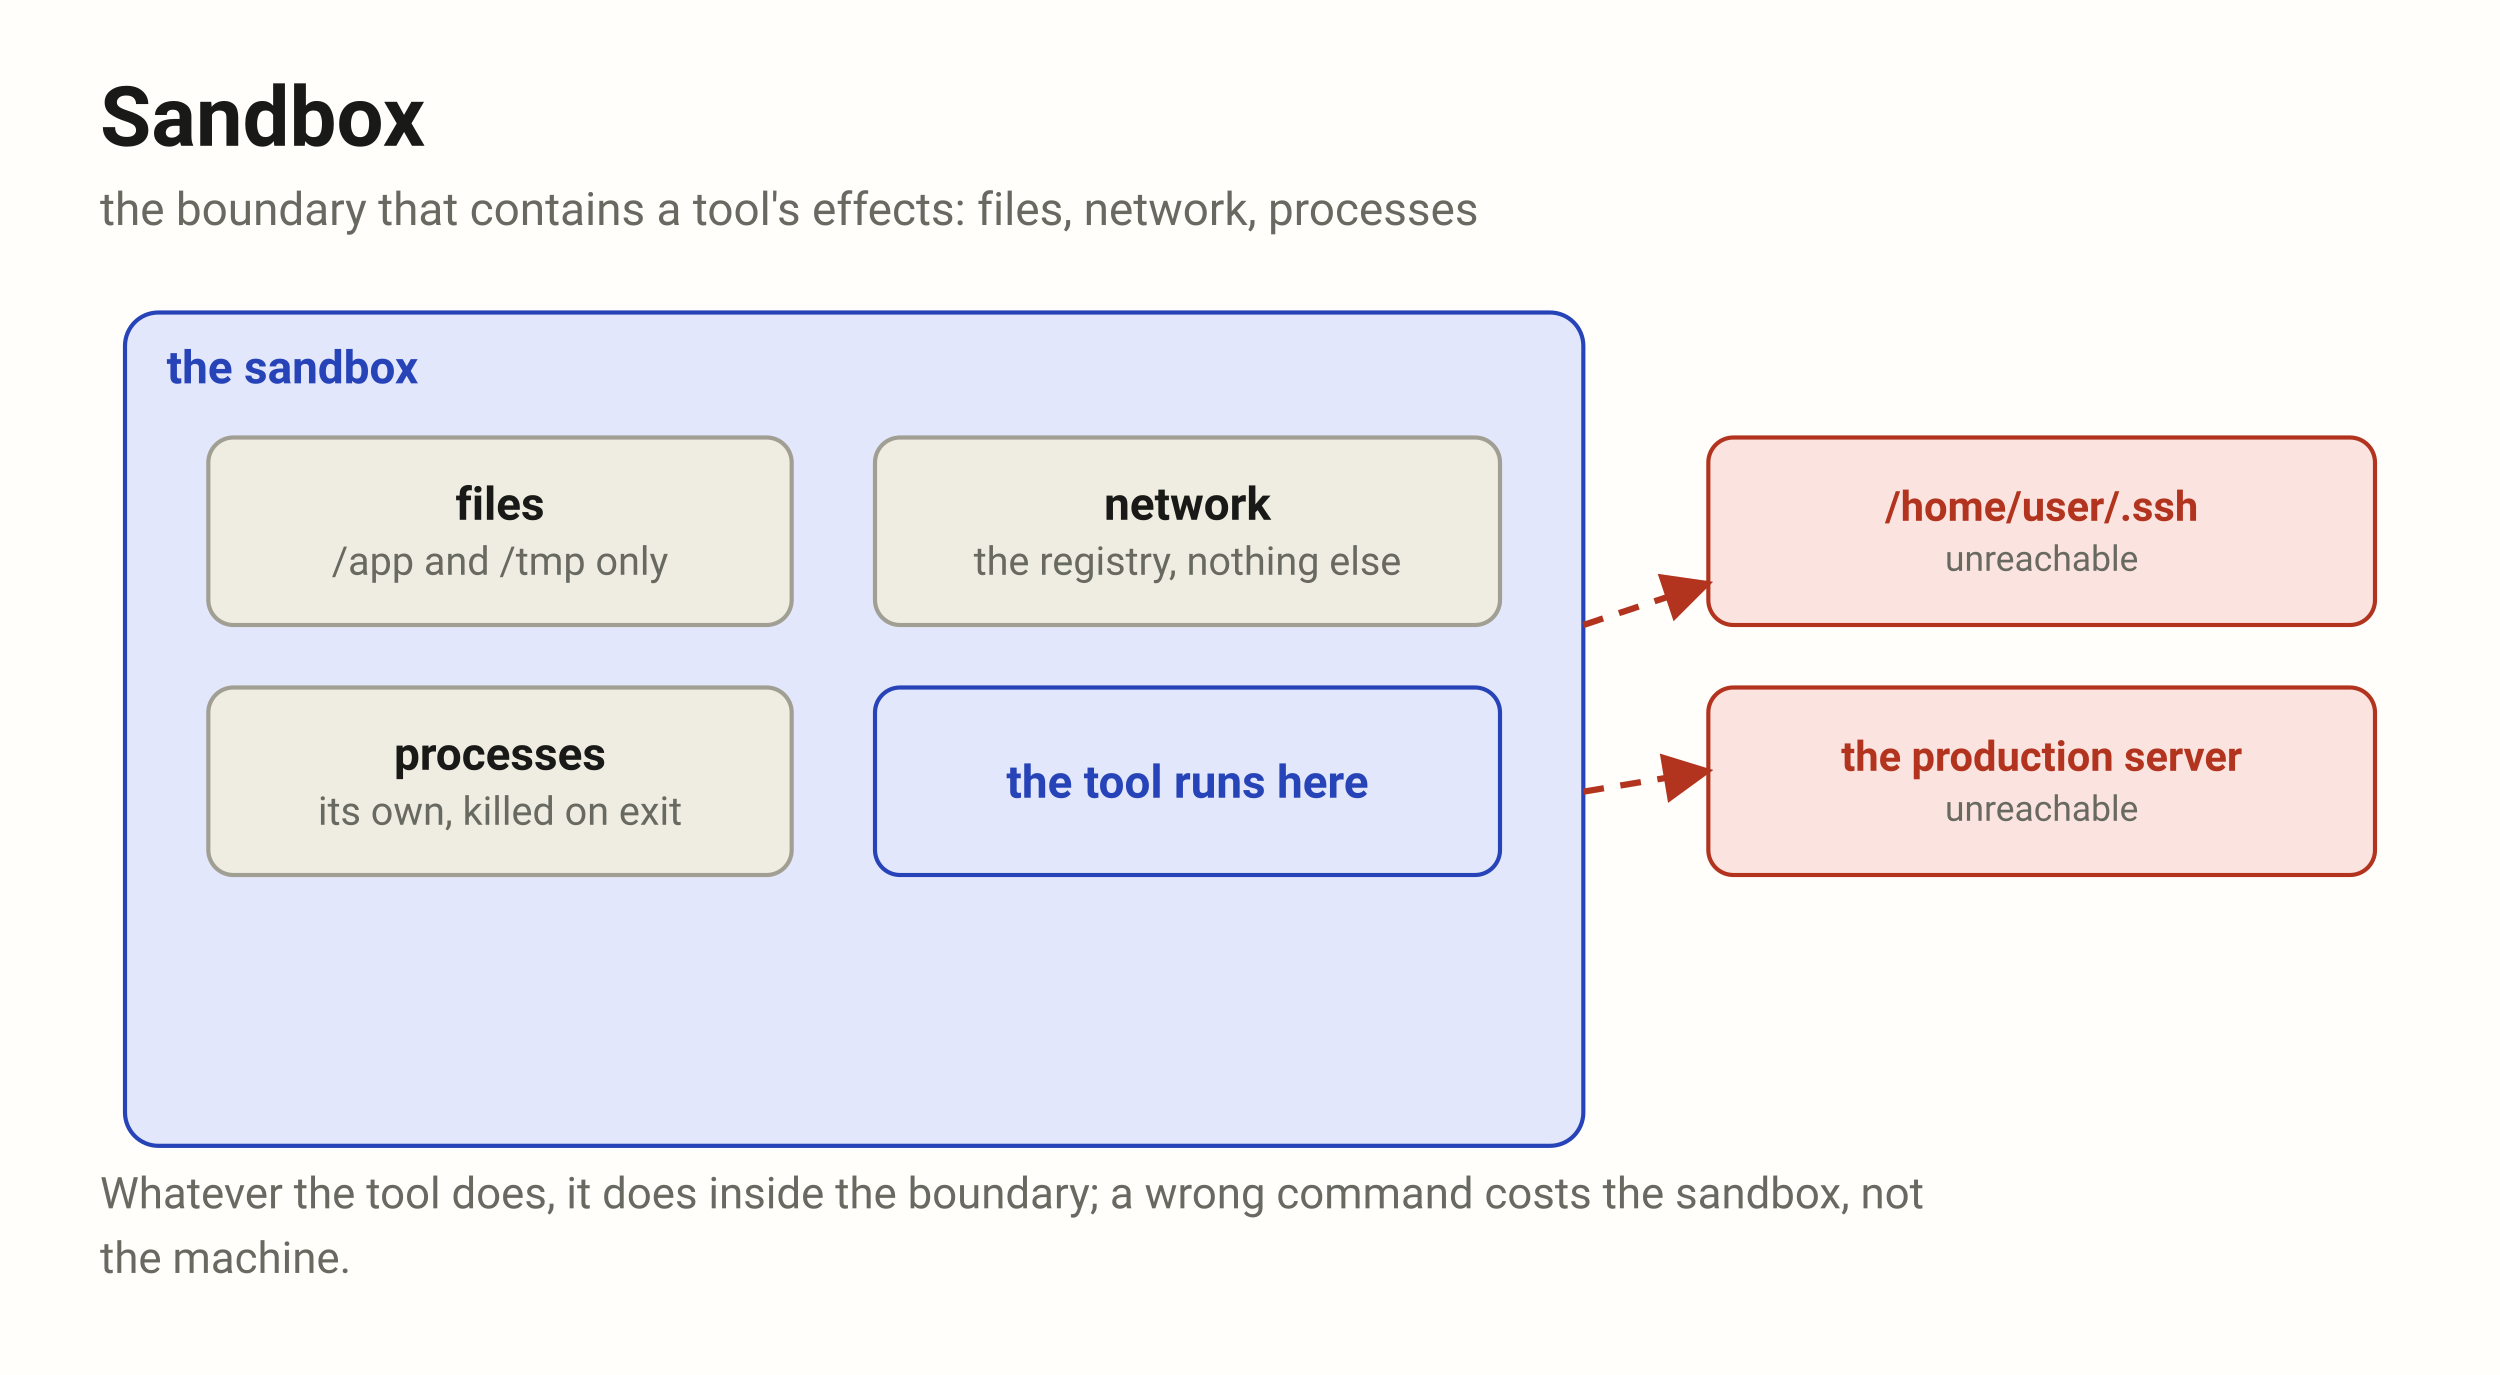
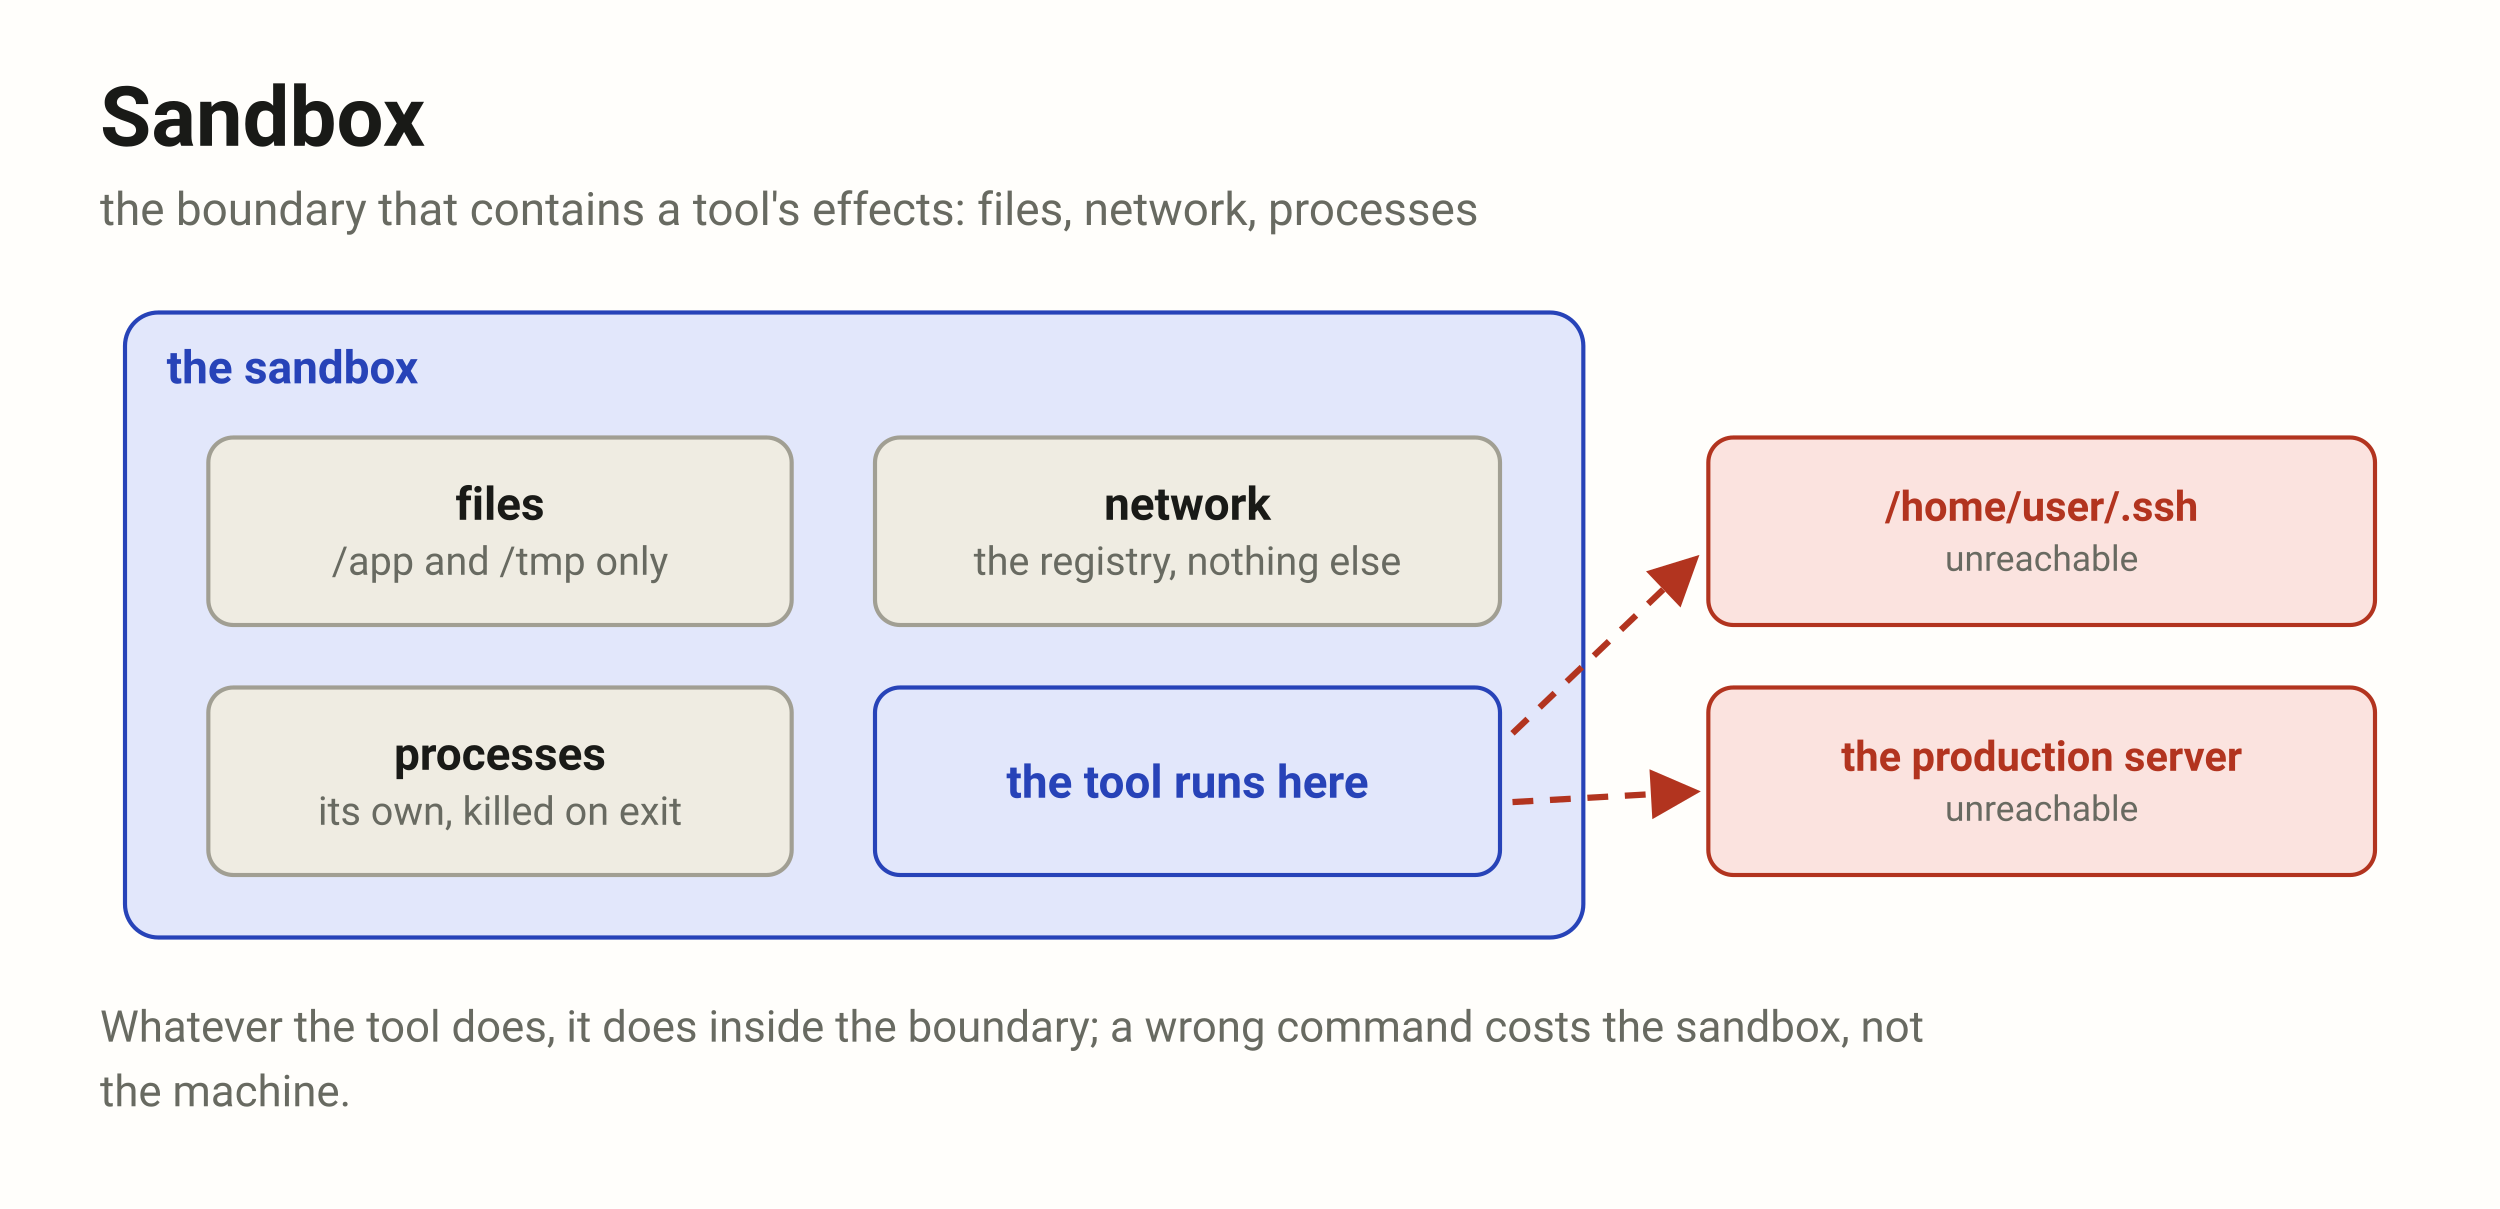
- <svg xmlns="http://www.w3.org/2000/svg" viewBox="0 0 1200 660" font-family="system-ui, -apple-system, 'Segoe UI', Roboto, sans-serif">
-   <rect width="1200" height="660" fill="#fffefb" />
+ <svg xmlns="http://www.w3.org/2000/svg" viewBox="0 0 1200 580" font-family="system-ui, -apple-system, 'Segoe UI', Roboto, sans-serif">
+   <rect width="1200" height="580" fill="#fffefb" />
  <defs>
    <marker id="aFF6B6B" viewBox="0 0 10 10" refX="9" refY="5" markerWidth="8" markerHeight="8" orient="auto-start-reverse">
      <path d="M0 0 L10 5 L0 10 z" fill="#b2341f" />
    </marker>
  </defs>
  <text x="48" y="70" fill="#191a17" font-size="40" font-weight="700">Sandbox</text>
  <text x="48" y="108" fill="#686a61" font-size="22">the boundary that contains a tool's effects: files, network, processes</text>
-   <rect x="60" y="150" width="700" height="400" rx="16" fill="#e2e7fb" stroke="#2743b8" stroke-width="2" />
+   <rect x="60" y="150" width="700" height="300" rx="16" fill="#e2e7fb" stroke="#2743b8" stroke-width="2" />
  <text x="80" y="184" fill="#2743b8" font-size="22" text-anchor="start" font-weight="700">the sandbox</text>
  <rect x="100" y="210" width="280" height="90" rx="12" fill="#efece2" stroke="#a19f93" stroke-width="2" />
  <text x="240.0" y="249.5" fill="#191a17" font-size="22" text-anchor="middle" font-weight="700">files</text>
  <text x="240.0" y="275.9" fill="#686a61" font-size="19" text-anchor="middle">/app and /tmp only</text>
  <rect x="420" y="210" width="300" height="90" rx="12" fill="#efece2" stroke="#a19f93" stroke-width="2" />
  <text x="570.0" y="249.5" fill="#191a17" font-size="22" text-anchor="middle" font-weight="700">network</text>
  <text x="570.0" y="275.9" fill="#686a61" font-size="19" text-anchor="middle">the registry, nothing else</text>
  <rect x="100" y="330" width="280" height="90" rx="12" fill="#efece2" stroke="#a19f93" stroke-width="2" />
  <text x="240.0" y="369.5" fill="#191a17" font-size="22" text-anchor="middle" font-weight="700">processes</text>
  <text x="240.0" y="395.9" fill="#686a61" font-size="19" text-anchor="middle">its own, killed on exit</text>
  <rect x="420" y="330" width="300" height="90" rx="12" fill="#e2e7fb" stroke="#2743b8" stroke-width="2" />
  <text x="570.0" y="382.92" fill="#2743b8" font-size="22" text-anchor="middle" font-weight="700">the tool runs here</text>
  <rect x="820" y="210" width="320" height="90" rx="12" fill="#fbe3df" stroke="#b2341f" stroke-width="2" />
  <text x="980.0" y="250.0" fill="#b2341f" font-size="20" text-anchor="middle" font-weight="700">/home/user/.ssh</text>
  <text x="980.0" y="274.0" fill="#686a61" font-size="17" text-anchor="middle">unreachable</text>
  <rect x="820" y="330" width="320" height="90" rx="12" fill="#fbe3df" stroke="#b2341f" stroke-width="2" />
  <text x="980.0" y="370.0" fill="#b2341f" font-size="20" text-anchor="middle" font-weight="700">the production server</text>
  <text x="980.0" y="394.0" fill="#686a61" font-size="17" text-anchor="middle">unreachable</text>
-   <line x1="760" y1="300" x2="820" y2="280" stroke="#b2341f" stroke-width="3" stroke-dasharray="10 8" marker-end="url(#aFF6B6B)" />
-   <line x1="760" y1="380" x2="820" y2="370" stroke="#b2341f" stroke-width="3" stroke-dasharray="10 8" marker-end="url(#aFF6B6B)" />
-   <text x="48" y="580" fill="#686a61" font-size="21" text-anchor="start">Whatever the tool does, it does inside the boundary; a wrong command costs the sandbox, not</text>
-   <text x="48" y="611" fill="#686a61" font-size="21" text-anchor="start">the machine.</text>
+   <line x1="726" y1="352" x2="814" y2="268" stroke="#b2341f" stroke-width="3" stroke-dasharray="10 8" marker-end="url(#aFF6B6B)" />
+   <line x1="726" y1="385" x2="814" y2="380" stroke="#b2341f" stroke-width="3" stroke-dasharray="10 8" marker-end="url(#aFF6B6B)" />
+   <text x="48" y="500" fill="#686a61" font-size="21" text-anchor="start">Whatever the tool does, it does inside the boundary; a wrong command costs the sandbox, not</text>
+   <text x="48" y="531" fill="#686a61" font-size="21" text-anchor="start">the machine.</text>
</svg>
